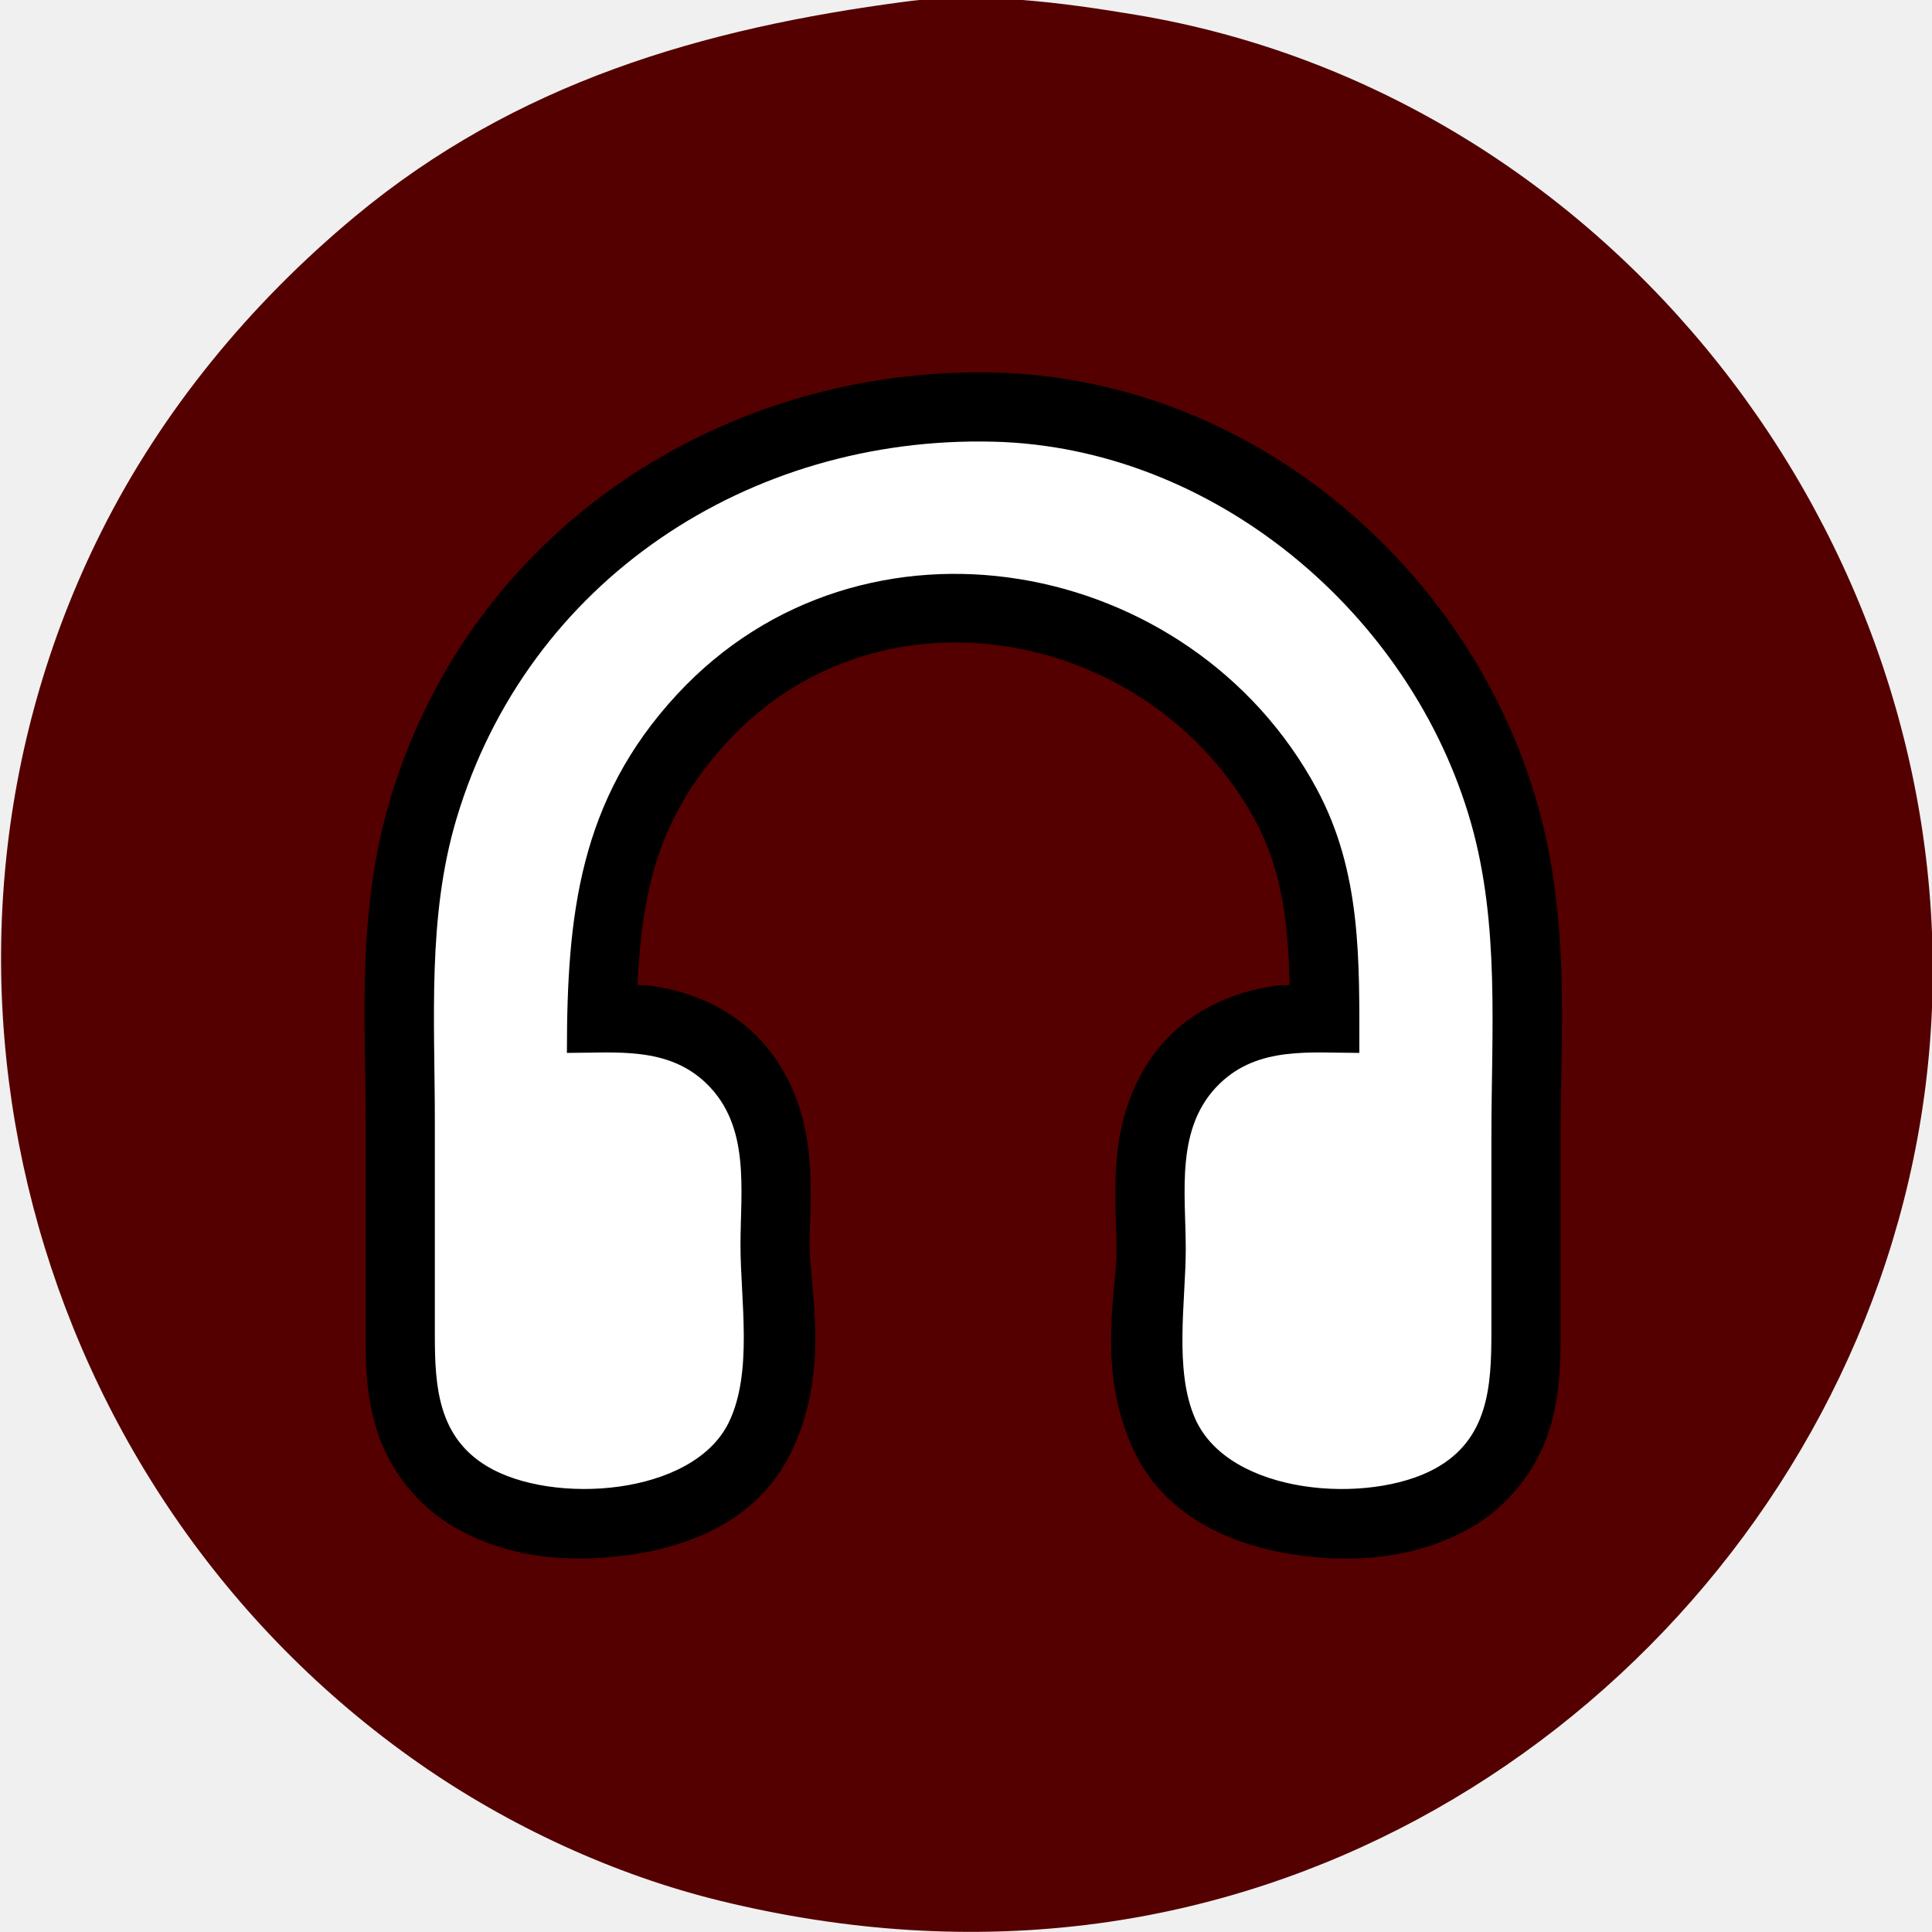
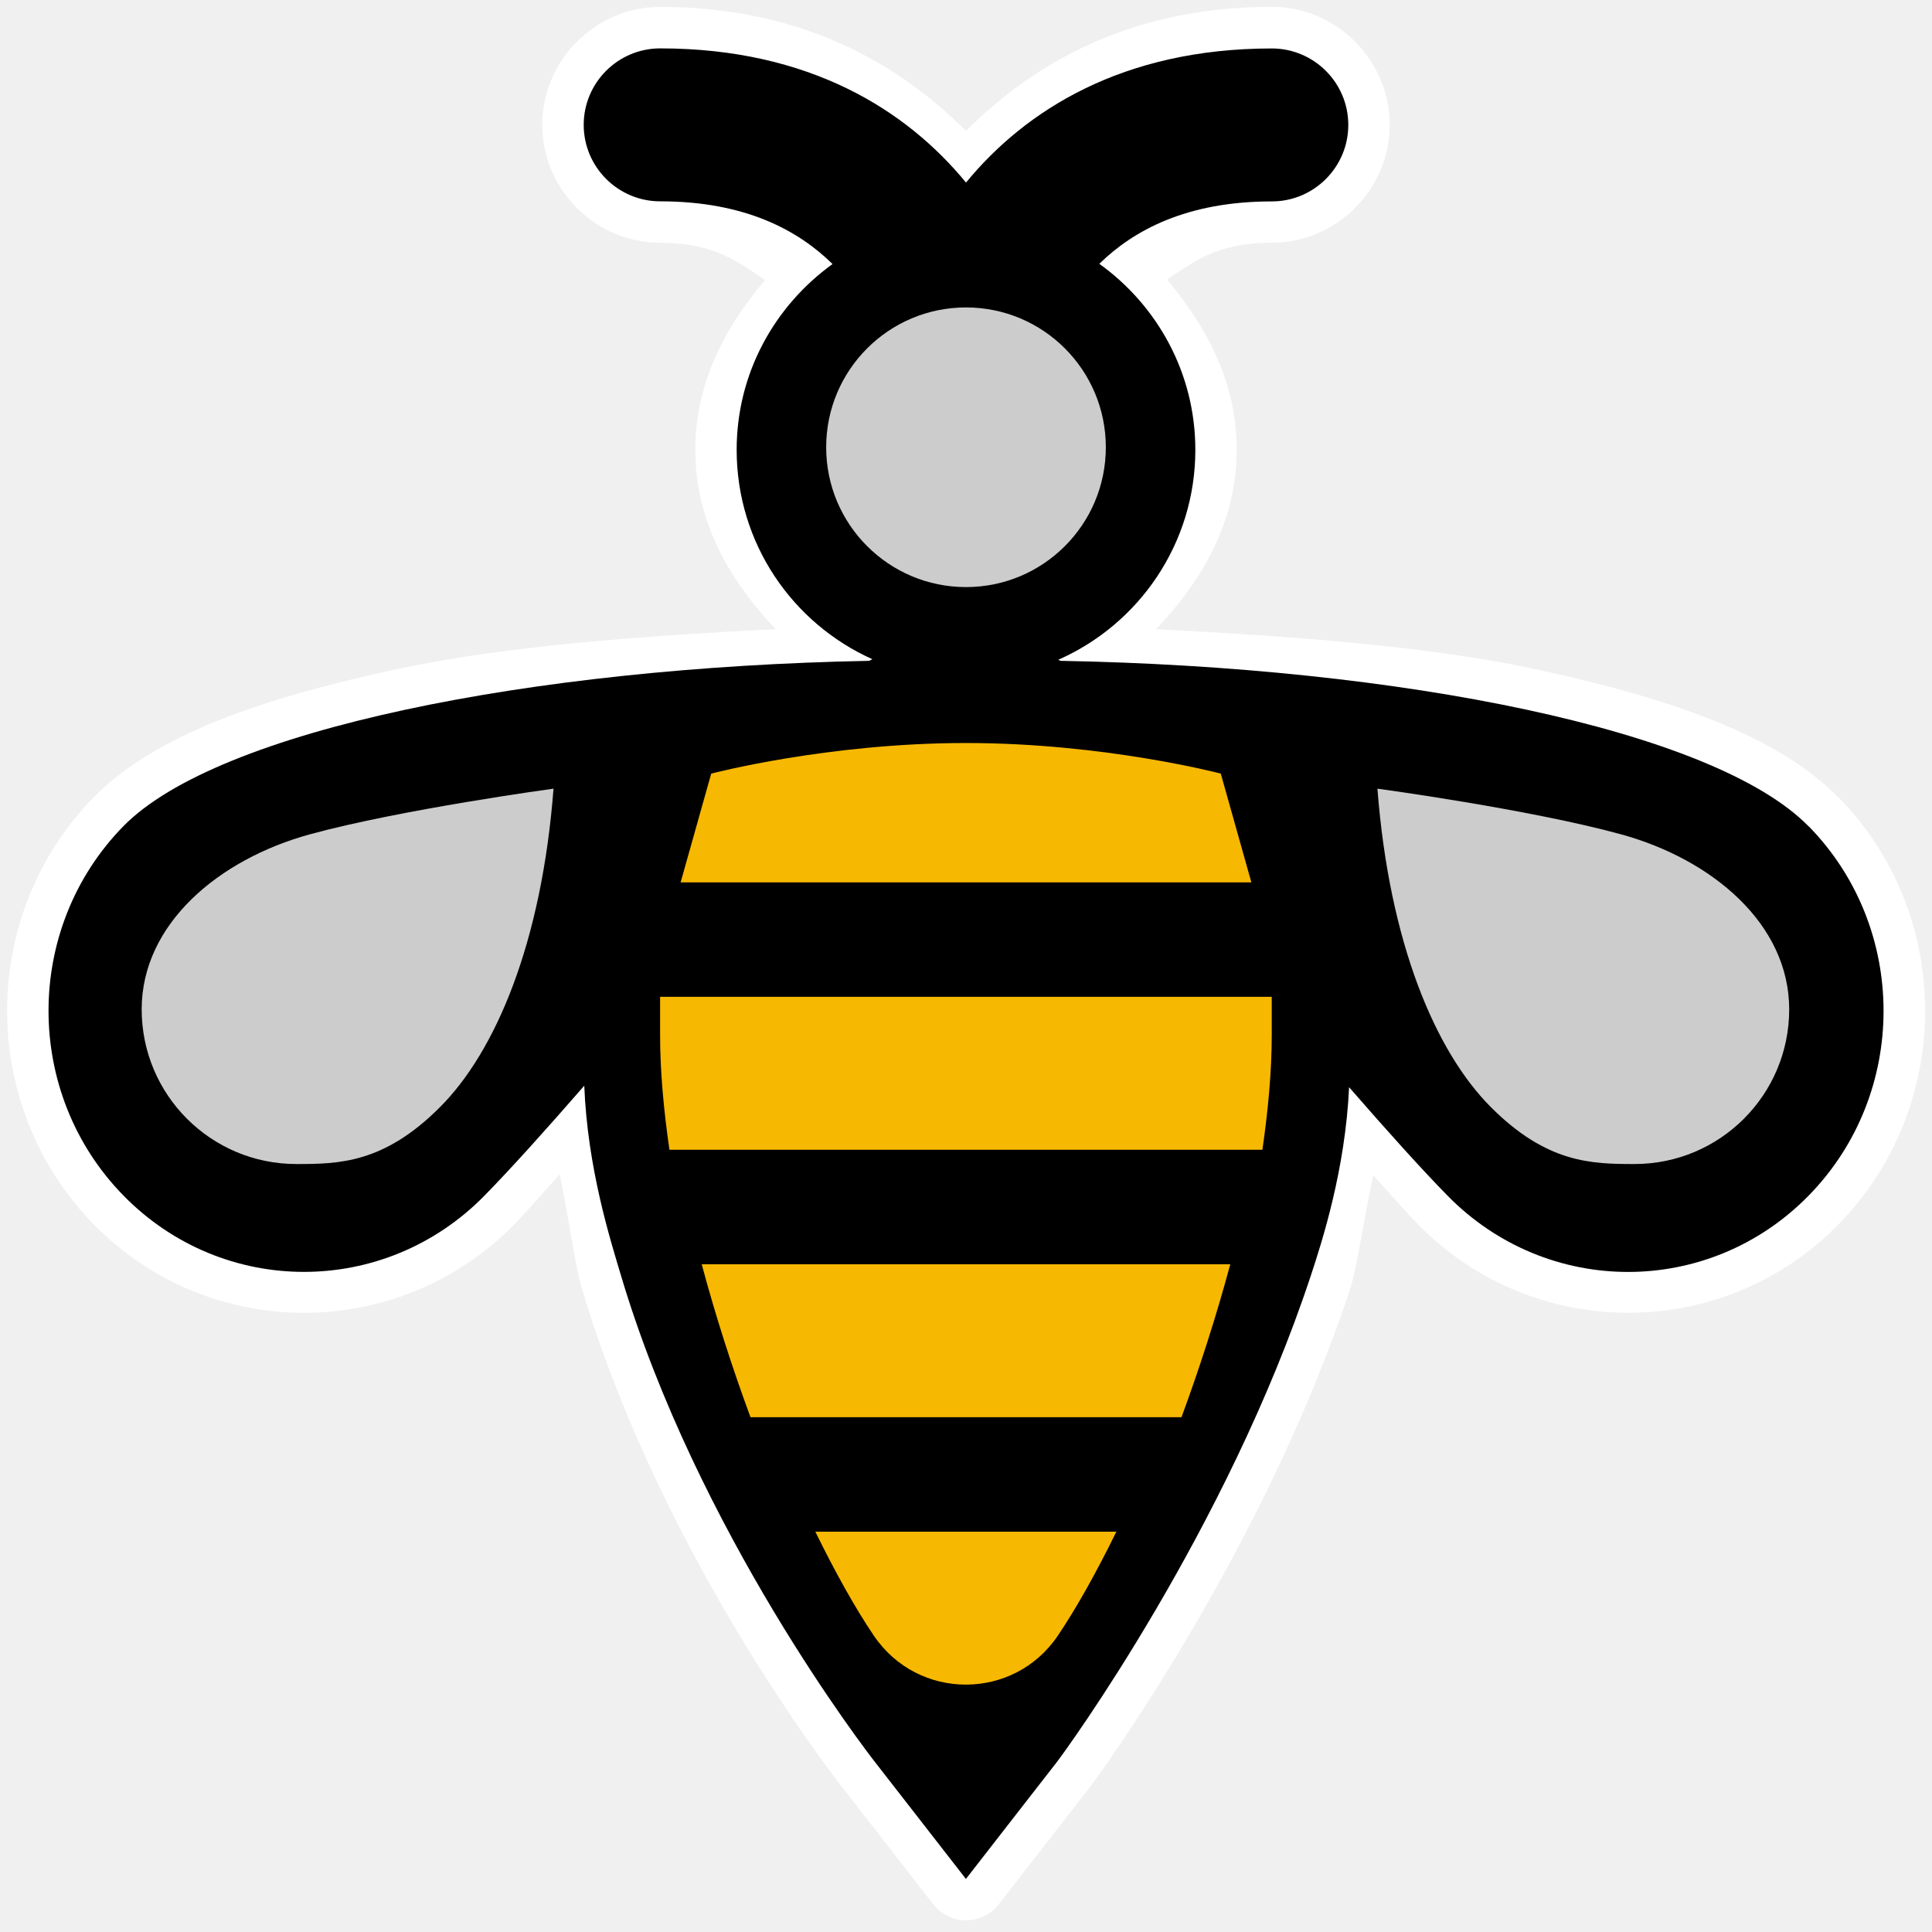
- <svg xmlns="http://www.w3.org/2000/svg" width="512" height="512" viewBox="0 0 512 512" version="1.1" id="svg1" xml:space="preserve">
+ <svg xmlns="http://www.w3.org/2000/svg" id="Layer_1" data-name="Layer 1" viewBox="0 0 24 24" version="1.1">
  <defs id="defs1" />
-   <g id="layer1">
-     <path style="fill:#540000;fill-opacity:1;stroke:none" d="M 240,0.424 C 186.136,7.497 136.741,21.878 94,57.435 66.35,80.437 42.94,108.738 26.809,141 -29.986,254.59 7.338,394.846 111,467.28 c 23.792,16.625 51.765,29.606 80,36.488 32.872,8.013 66.417,10.473 100,5.949 C 411.393,493.499 506.643,389.431 511.961,268 517.475,142.075 426.441,24.851 301,3.92 281.392,0.648 259.862,-2.184 240,0.424" id="path1" />
-     <path id="path3" style="baseline-shift:baseline;display:inline;overflow:visible;vector-effect:none;stroke-linecap:square;stroke-linejoin:round;paint-order:stroke fill markers;enable-background:accumulate;stop-color:#000000" d="M 263.686,98.738 C 191.53,96.97 124.653,140.497 103.406,211.803 c -8.99,30.172 -6.482,59.376 -6.482,85.229 v 57 c 0,7.207 0.033,15.657 2.926,24.949 2.893,9.292 9.715,19.317 20.039,25.445 14.091,8.365 30.39,9.934 46.623,7.688 16.233,-2.246 34.227,-9.106 43.023,-27.004 10.729,-21.829 5.016,-43.519 5.016,-55.078 0,-6.303 0.826,-14.811 -0.229,-24.703 -1.055,-9.892 -4.791,-22.088 -14.4,-31.373 -8.44,-8.155 -19.126,-11.654 -27.863,-12.746 -1.127,-0.141 -2.028,-0.079 -3.109,-0.168 1.157,-25.713 5.913,-45.128 23.896,-64.551 40.673,-43.928 112.452,-29.846 139.959,21.227 6.9,12.811 8.566,26.816 8.975,43.311 -1.166,0.093 -2.144,0.031 -3.363,0.184 -8.735,1.093 -19.416,4.592 -27.855,12.736 -9.795,9.452 -13.496,21.895 -14.506,31.961 -1.01,10.066 -0.131,18.742 -0.131,25.123 0,10.938 -5.276,31.364 4.113,52.449 8.168,18.342 26.218,25.882 42.418,28.424 16.2,2.542 32.439,1.102 46.553,-6.596 11.089,-6.048 18.493,-16.514 21.541,-26.236 3.048,-9.723 3.002,-18.549 3.002,-26.041 v -52 c 0,-26.704 2.745,-56.92 -6.131,-88.025 C 389.415,149.91 331.163,100.392 263.686,98.738 Z" />
-     <path style="baseline-shift:baseline;display:inline;overflow:visible;vector-effect:none;fill:#ffffff;stroke-linecap:square;stroke-linejoin:round;paint-order:stroke fill markers;enable-background:accumulate;stop-color:#000000" d="m 263.237,117.047 c -64.656,-1.584 -123.43,36.724 -142.279,99.984 -7.74,25.977 -5.721,53.226 -5.721,80 v 57 c 0,13.577 0.931,26.889 14,34.646 17.128,10.167 54.286,7.834 63.861,-11.646 6.518,-13.261 3.139,-32.579 3.139,-47 0,-14.814 2.679,-31.583 -9.041,-42.906 -10.202,-9.857 -23.903,-8.094 -36.959,-8.094 0,-36.342 3.201,-66.938 29.17,-94.984 49.267,-53.209 136.325,-36.651 169.521,24.984 11.958,22.203 11.309,45.595 11.309,70 -13.062,0 -26.748,-1.759 -36.959,8.094 -11.947,11.528 -9.041,28.797 -9.041,43.906 0,13.761 -3.182,32.174 2.529,45 9.01,20.233 45.905,22.78 63.471,13.199 14.227,-7.76 15,-21.874 15,-36.199 v -52 c 0,-27.699 2.258,-56.068 -5.428,-83 C 374.025,162.715 321.762,118.481 263.237,117.047 Z" id="path4" />
-   </g>
+   <path style="baseline-shift:baseline;display:inline;overflow:visible;vector-effect:none;fill:#ffffff;stroke-linecap:round;stroke-linejoin:round;paint-order:stroke fill markers;enable-background:accumulate;stop-color:#000000" d="m 8.201,0.086 c -0.803,0 -1.465,0.662 -1.465,1.465 0,0.803 0.662,1.465 1.465,1.465 0.688,0 0.976,0.246 1.303,0.463 -0.498,0.585 -0.867,1.282 -0.867,2.109 0,0.893 0.427,1.623 0.998,2.227 -1.678,0.087 -3.361,0.208 -4.717,0.5 C 3.231,8.678 1.91,9.142 1.164,9.904 c -1.434,1.465 -1.434,3.839 0,5.305 1.434,1.466 3.791,1.465 5.225,0 0.152,-0.155 0.378,-0.417 0.564,-0.621 0.106,0.508 0.197,1.157 0.27,1.402 0.985,3.306 3.097,6.03 3.248,6.223 l 1.123,1.443 a 0.515,0.515 0 0 0 0.812,0 l 1.123,-1.443 0.002,-0.002 c 0.064,-0.082 0.191,-0.258 0.416,-0.592 0.225,-0.335 0.525,-0.801 0.854,-1.361 0.658,-1.121 1.435,-2.624 1.973,-4.252 0.079,-0.238 0.174,-0.896 0.285,-1.408 0.183,0.201 0.405,0.459 0.555,0.611 1.434,1.465 3.791,1.465 5.225,0 1.434,-1.465 1.434,-3.84 0,-5.305 a 0.515,0.515 0 0 0 -0.002,0 l -0.004,-0.002 C 22.084,9.14 20.761,8.675 19.07,8.312 17.716,8.022 16.036,7.903 14.361,7.816 c 0.573,-0.604 1.002,-1.334 1.002,-2.229 0,-0.828 -0.369,-1.528 -0.867,-2.113 0.327,-0.215 0.614,-0.459 1.303,-0.459 0.803,0 1.465,-0.662 1.465,-1.465 0,-0.803 -0.662,-1.465 -1.465,-1.465 -1.758,0 -2.959,0.703 -3.799,1.541 C 11.16,0.789 9.959,0.086 8.201,0.086 Z m 0,1.029 c 1.714,0 2.748,0.684 3.4,1.479 a 0.515,0.515 0 0 0 0.797,0 c 0.653,-0.794 1.687,-1.479 3.4,-1.479 0.246,0 0.436,0.19 0.436,0.436 0,0.246 -0.19,0.436 -0.436,0.436 -1.175,0 -1.993,0.424 -2.502,0.922 a 0.515,0.515 0 0 0 0.059,0.785 c 0.592,0.426 0.979,1.111 0.979,1.895 0,0.959 -0.574,1.776 -1.395,2.137 a 0.515,0.515 0 0 0 -0.006,0.939 c 0.002,7.024e-4 0.011,0.005 0.025,0.012 a 0.515,0.515 0 0 0 0.205,0.047 c 2.08,0.038 4.083,0.251 5.689,0.596 1.606,0.345 2.819,0.868 3.246,1.305 a 0.515,0.515 0 0 0 0.002,0 0.515,0.515 0 0 0 0,0.002 c 1.044,1.067 1.044,2.798 0,3.865 -1.045,1.067 -2.709,1.067 -3.754,0 -0.307,-0.313 -0.725,-0.78 -1.199,-1.324 a 0.515,0.515 0 0 0 -0.902,0.314 c -0.044,0.948 -0.313,1.789 -0.449,2.201 -0.504,1.526 -1.251,2.975 -1.885,4.055 -0.317,0.54 -0.603,0.989 -0.818,1.309 -0.215,0.32 -0.382,0.542 -0.375,0.533 a 0.515,0.515 0 0 0 0,0.002 L 12,22.504 11.281,21.58 a 0.515,0.515 0 0 0 0,-0.002 c -0.079,-0.1 -2.162,-2.819 -3.074,-5.881 C 8.07,15.238 7.81,14.407 7.773,13.467 A 0.515,0.515 0 0 0 6.871,13.148 c -0.481,0.553 -0.906,1.025 -1.217,1.342 -1.045,1.067 -2.709,1.068 -3.754,0 -1.045,-1.068 -1.045,-2.8 0,-3.867 C 2.326,10.188 3.534,9.665 5.135,9.32 6.736,8.976 8.733,8.763 10.807,8.723 a 0.515,0.515 0 0 0 0.211,-0.049 c 0.034,-0.016 0.046,-0.024 0.037,-0.02 A 0.515,0.515 0 0 0 11.047,7.719 C 10.233,7.354 9.666,6.543 9.666,5.588 c 0,-0.782 0.385,-1.464 0.977,-1.891 a 0.515,0.515 0 0 0 0.061,-0.785 C 10.193,2.41 9.374,1.986 8.201,1.986 c -0.246,0 -0.436,-0.19 -0.436,-0.436 0,-0.246 0.19,-0.436 0.436,-0.436 z" id="path4" />
+   <path style="baseline-shift:baseline;display:inline;overflow:visible;vector-effect:none;stroke-linecap:round;stroke-linejoin:round;paint-order:stroke fill markers;enable-background:accumulate;stop-color:#000000" d="m 8.201,0.601 c -0.524,0 -0.95,0.426 -0.95,0.95 0,0.524 0.426,0.95 0.95,0.95 1.056,0 1.715,0.36 2.141,0.779 -0.718,0.518 -1.191,1.355 -1.191,2.308 0,1.16 0.692,2.155 1.686,2.601 -0.014,0.006 -0.027,0.014 -0.041,0.02 -4.205,0.081 -8.092,0.858 -9.264,2.055 -1.239,1.266 -1.239,3.319 0,4.586 1.239,1.267 3.25,1.266 4.489,0 0.324,-0.331 0.753,-0.807 1.237,-1.363 0.04,1.023 0.323,1.911 0.456,2.358 0.949,3.184 3.046,5.905 3.161,6.051 l 1.124,1.445 1.124,-1.445 c 0.115,-0.146 2.119,-2.897 3.161,-6.051 0.137,-0.416 0.427,-1.308 0.475,-2.339 0.477,0.548 0.9,1.018 1.221,1.345 1.239,1.266 3.25,1.266 4.489,0 1.239,-1.266 1.239,-3.32 0,-4.586 h -0.002 C 21.293,9.064 17.391,8.286 13.174,8.209 c -0.009,-0.004 -0.019,-0.009 -0.028,-0.013 1.002,-0.441 1.703,-1.443 1.703,-2.608 0,-0.954 -0.473,-1.794 -1.193,-2.311 0.426,-0.416 1.084,-0.775 2.143,-0.775 0.524,0 0.95,-0.426 0.95,-0.95 0,-0.524 -0.426,-0.95 -0.95,-0.95 -1.856,0 -3.063,0.77 -3.799,1.666 C 11.264,1.371 10.057,0.601 8.201,0.601 Z" id="path5" />
+   <path d="m 10.131,19.027 h 3.737 c -0.248,0.506 -0.496,0.949 -0.726,1.29 -0.274,0.407 -0.709,0.61 -1.144,0.61 -0.435,0 -0.869,-0.203 -1.144,-0.61 -0.23,-0.34 -0.477,-0.783 -0.726,-1.29 z" style="display:inline;fill:#f7b801;fill-opacity:1;stroke-width:0.95" id="path1-4" />
+   <path id="rect1" style="fill:#f7b801;stroke-width:34.789;stroke-linecap:square;stroke-linejoin:round;paint-order:stroke fill markers" d="m 8.835,9.61 c 0,0 1.443,-0.38 3.165,-0.38 1.722,0 3.165,0.38 3.165,0.38 l 0.38,1.351 H 8.455 Z" />
+   <path d="M 8.716,15.705 H 15.283 C 15.109,16.351 14.902,16.994 14.677,17.605 H 9.323 C 9.097,16.994 8.89,16.351 8.717,15.705 Z" style="display:inline;fill:#f7b801;fill-opacity:1;stroke-width:0.95" id="path1-1" />
+   <path d="m 8.2,12.383 h 7.598 v 0.475 c 0,0.447 -0.044,0.928 -0.116,1.425 H 8.316 C 8.244,13.786 8.2,13.305 8.2,12.858 Z" style="display:inline;fill:#f7b801;fill-opacity:1;stroke-width:0.95" id="path1-15" />
+   <path id="path2" style="fill:#cccccc;stroke-width:34.789;stroke-linecap:square;stroke-linejoin:round;paint-order:stroke fill markers" d="m 5.463,13.756 c -0.695,0.695 -1.251,0.704 -1.782,0.704 -1.061,0 -1.921,-0.86 -1.921,-1.921 4e-7,-1.061 0.956,-1.864 2.09,-2.175 C 4.985,10.054 6.876,9.797 6.876,9.797 6.729,11.71 6.158,13.062 5.463,13.756 Z" />
+   <path id="path2-1" style="fill:#cccccc;stroke-width:34.789;stroke-linecap:square;stroke-linejoin:round;paint-order:stroke fill markers" d="m 18.523,13.756 c 0.695,0.695 1.251,0.704 1.782,0.704 1.061,0 1.921,-0.86 1.921,-1.921 0,-1.061 -0.956,-1.864 -2.09,-2.175 -1.135,-0.311 -3.025,-0.567 -3.025,-0.567 0.147,1.913 0.718,3.265 1.412,3.959 z" />
+   <circle style="fill:#cccccc;fill-opacity:1;stroke-width:34.789;stroke-linecap:square;stroke-linejoin:round;paint-order:stroke fill markers" id="path3" cx="12" cy="5.556" r="1.737" />
</svg>
